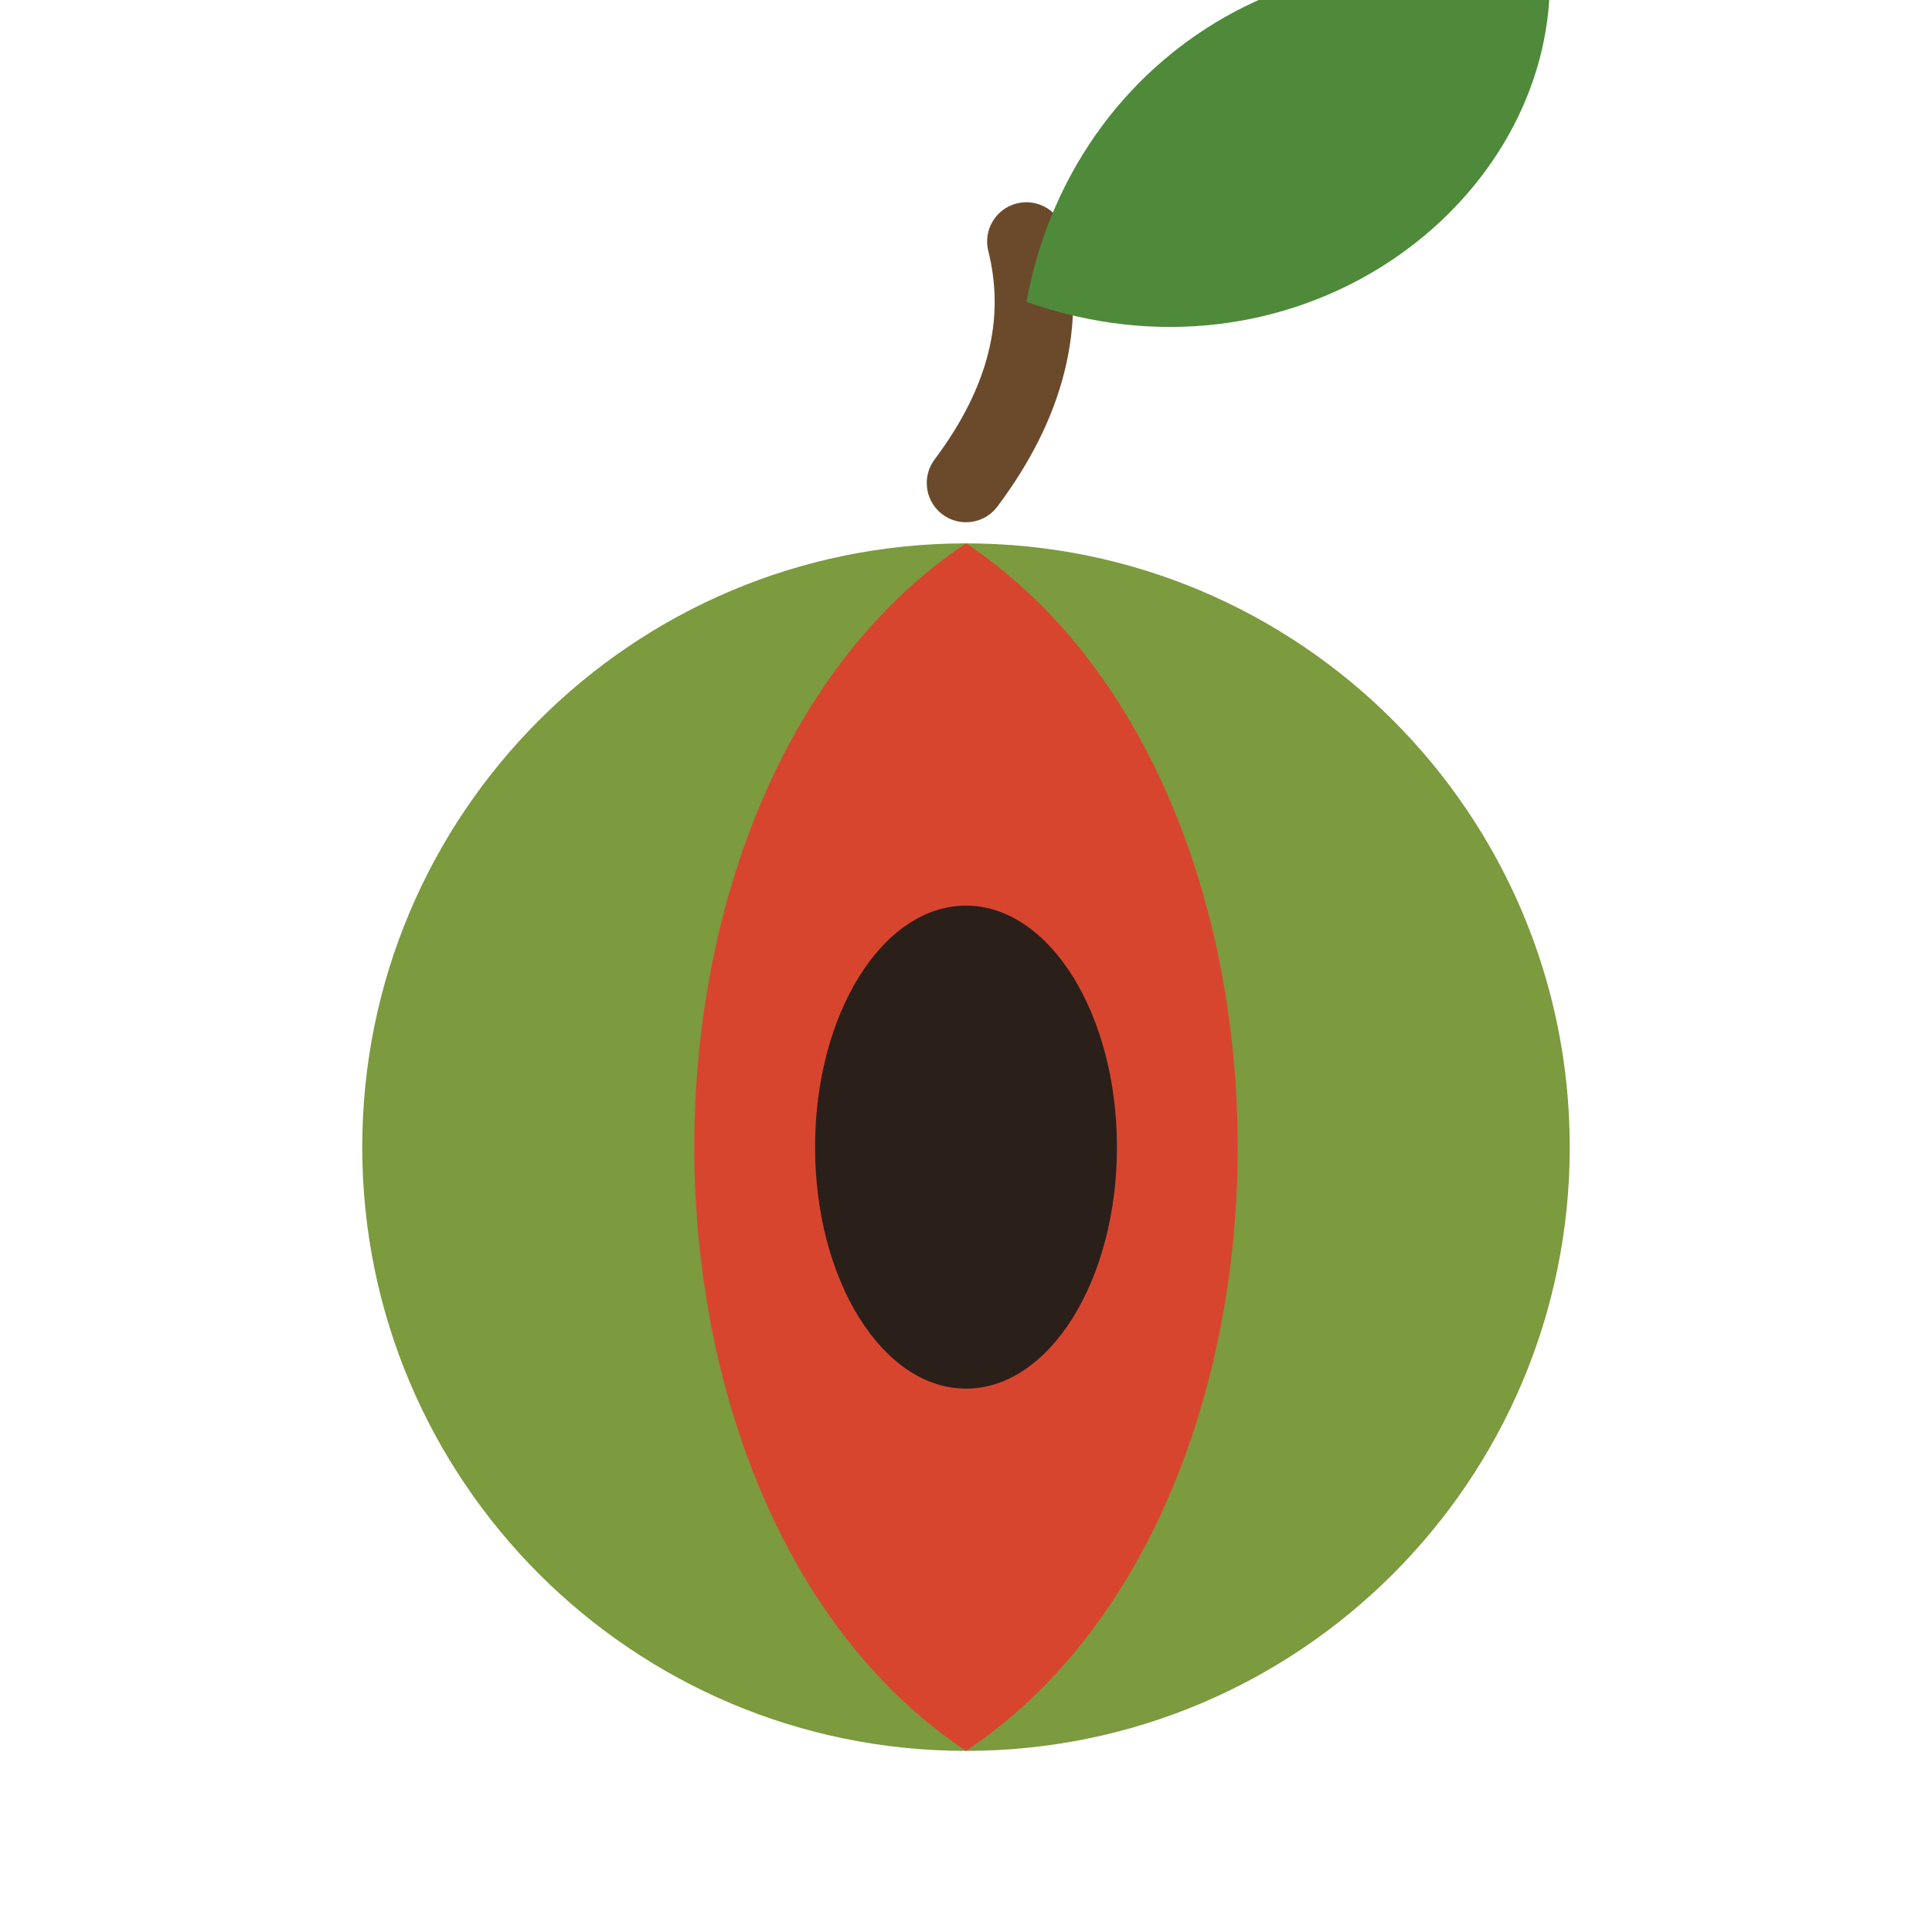
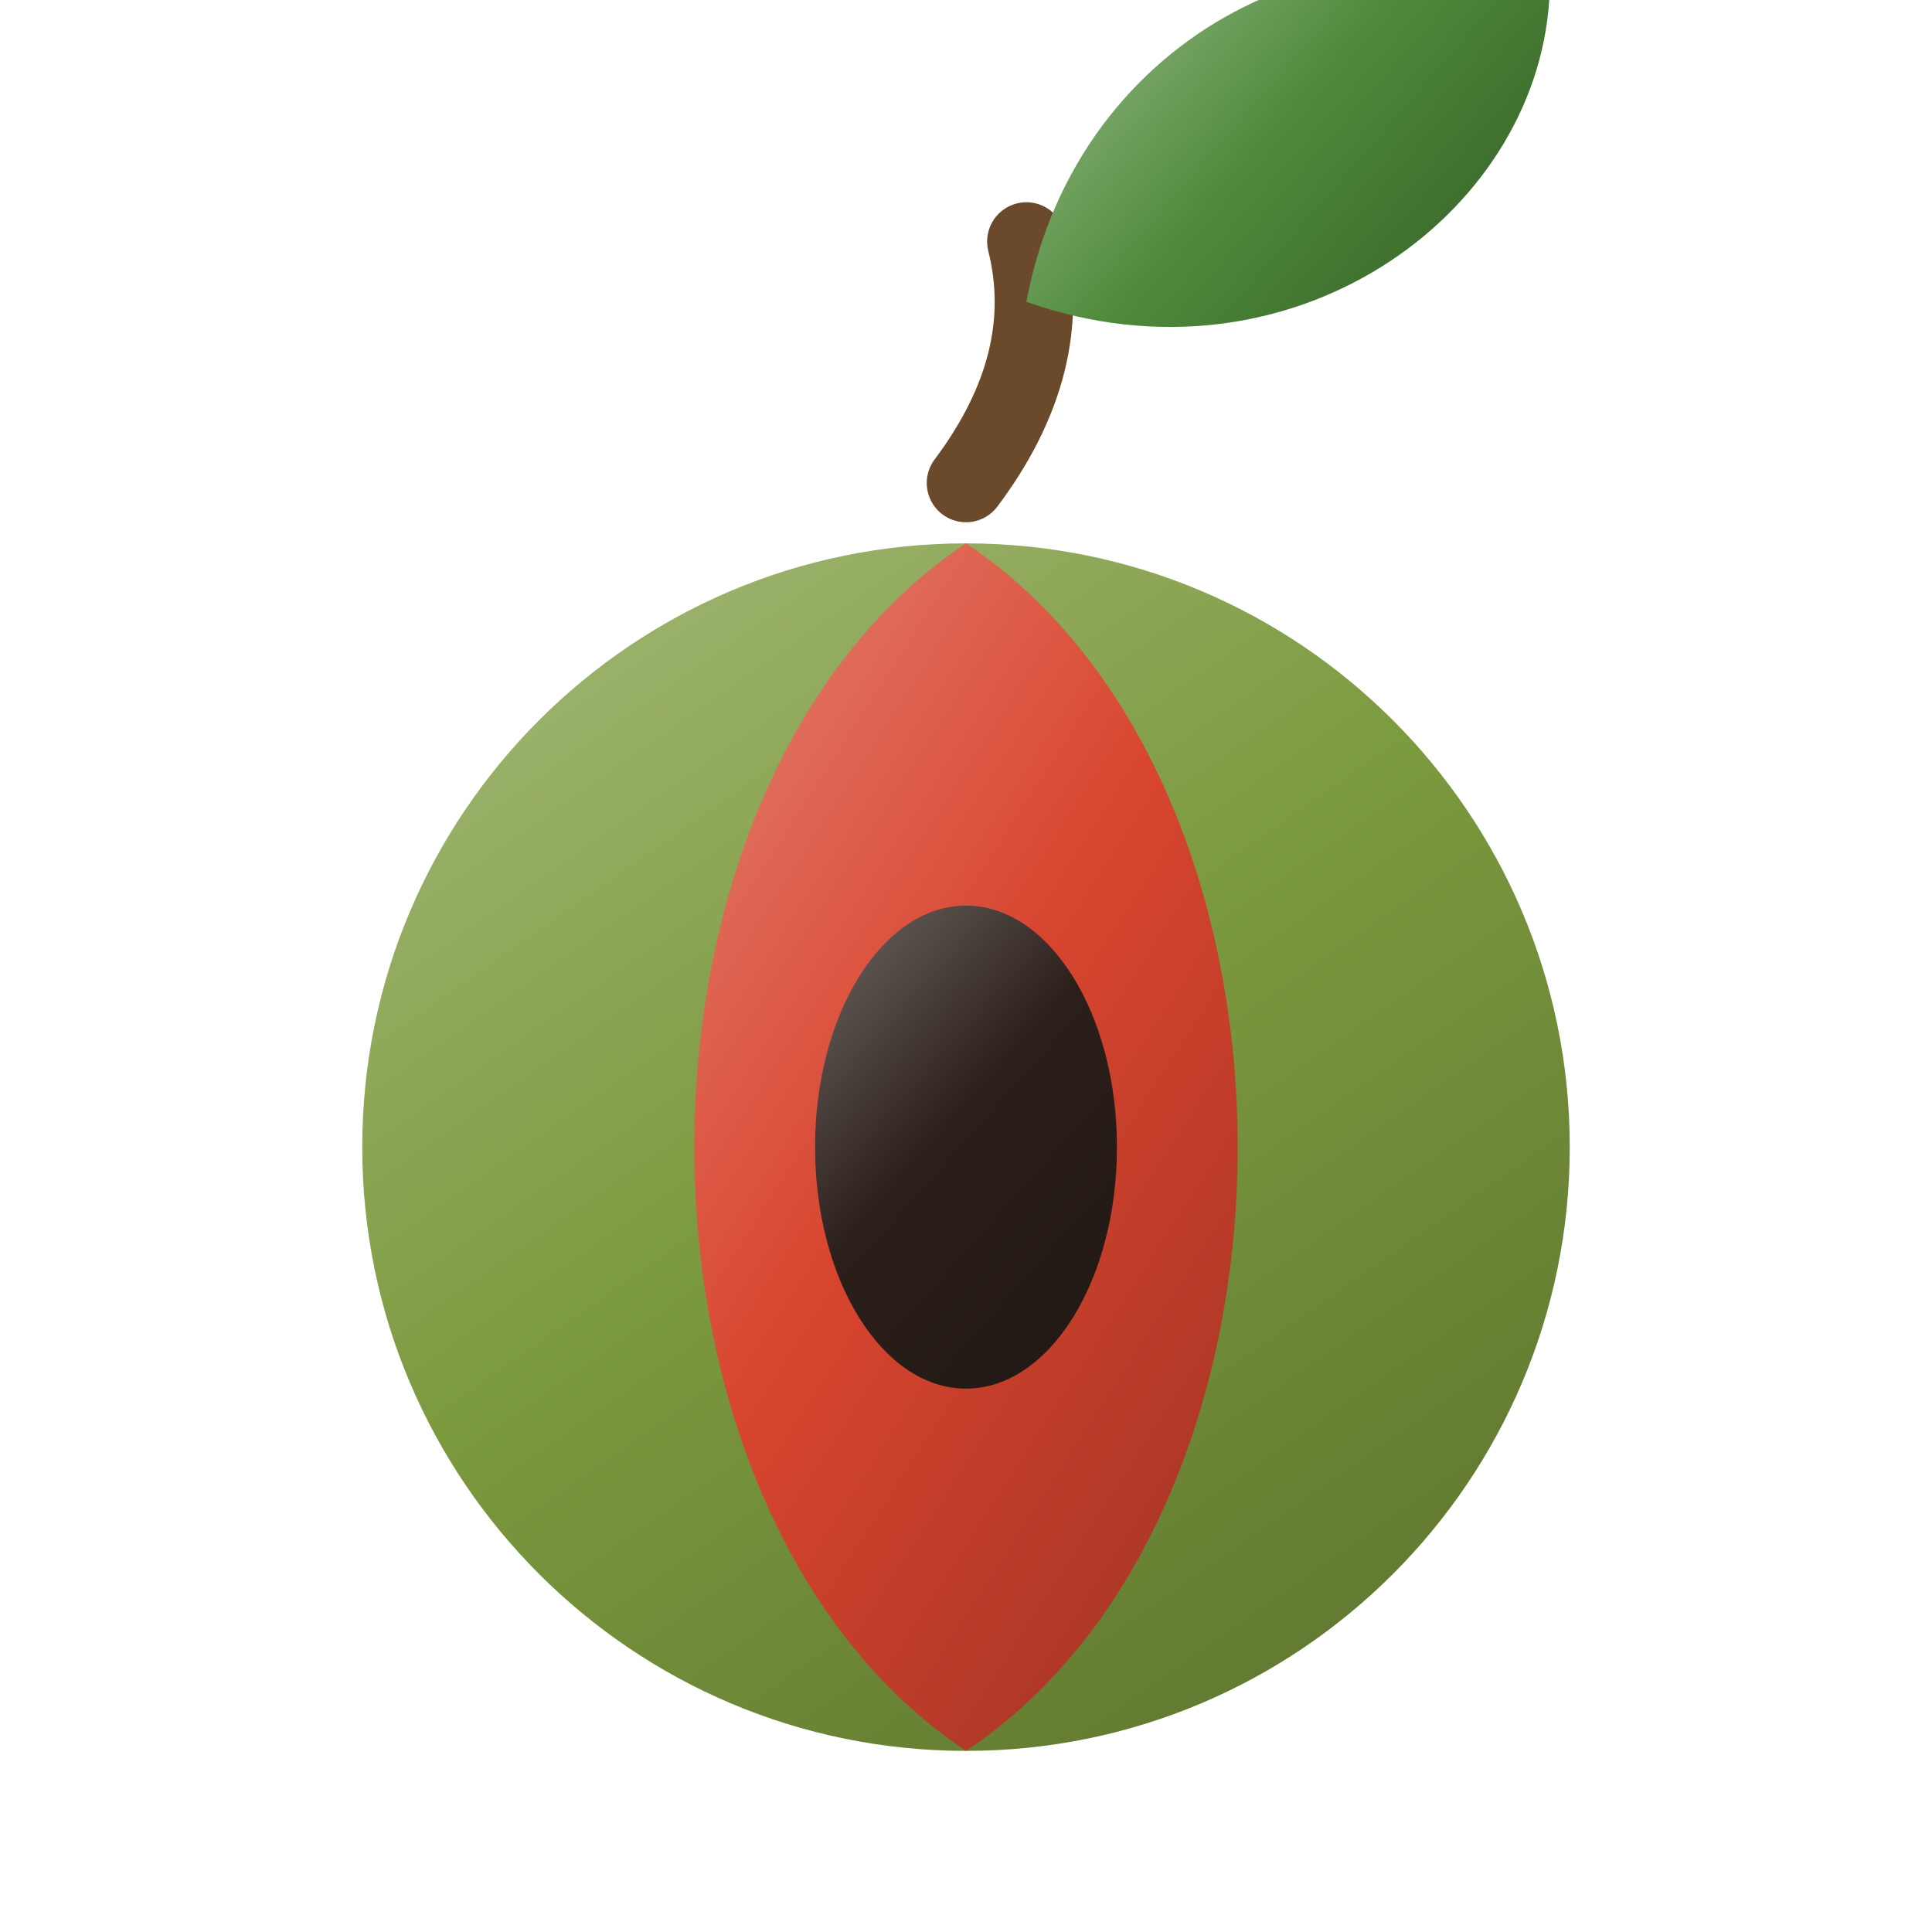
<svg xmlns="http://www.w3.org/2000/svg" viewBox="0 0 64 64" width="64" height="64">
+   <defs>
+     <linearGradient id="shade-0" x1="15%" y1="0%" x2="85%" y2="100%">
+       <stop offset="0" stop-color="#80ab71" />
+       <stop offset=".45" stop-color="#4E8A3A" />
+       <stop offset="1" stop-color="#3b692c" />
+     </linearGradient>
+     <linearGradient id="shade-1" x1="15%" y1="0%" x2="85%" y2="100%">
+       <stop offset="0" stop-color="#a1b674" />
+       <stop offset=".45" stop-color="#7C9A3E" />
+       <stop offset="1" stop-color="#5e752f" />
+     </linearGradient>
+     <linearGradient id="shade-2" x1="15%" y1="0%" x2="85%" y2="100%">
+       <stop offset="0" stop-color="#e37969" />
+       <stop offset=".45" stop-color="#D8452F" />
+       <stop offset="1" stop-color="#a43424" />
+     </linearGradient>
+     <linearGradient id="shade-3" x1="15%" y1="0%" x2="85%" y2="100%">
+       <stop offset="0" stop-color="#665e5a" />
+       <stop offset=".45" stop-color="#2B1F1A" />
+       <stop offset="1" stop-color="#211814" />
+     </linearGradient>
+   </defs>
  <path d="M32 16 Q35 12 34 8" stroke="#6B4A2B" stroke-width="2.6" fill="none" stroke-linecap="round" />
-   <path d="M0 0 C6 -7 16 -6 20 0 C16 6 6 7 0 0Z" fill="#4E8A3A" transform="translate(34 10) rotate(-30)" />
-   <circle cx="32" cy="38" r="20" fill="#7C9A3E" />
-   <path d="M32 18 C20 26 20 50 32 58 C44 50 44 26 32 18Z" fill="#D8452F" />
-   <ellipse cx="32" cy="38" rx="5" ry="8" fill="#2B1F1A" />
+   <path d="M0 0 C6 -7 16 -6 20 0 C16 6 6 7 0 0Z" fill="url(#shade-0)" transform="translate(34 10) rotate(-30)" />
+   <circle cx="32" cy="38" r="20" fill="url(#shade-1)" />
+   <path d="M32 18 C20 26 20 50 32 58 C44 50 44 26 32 18Z" fill="url(#shade-2)" />
+   <ellipse cx="32" cy="38" rx="5" ry="8" fill="url(#shade-3)" />
</svg>
